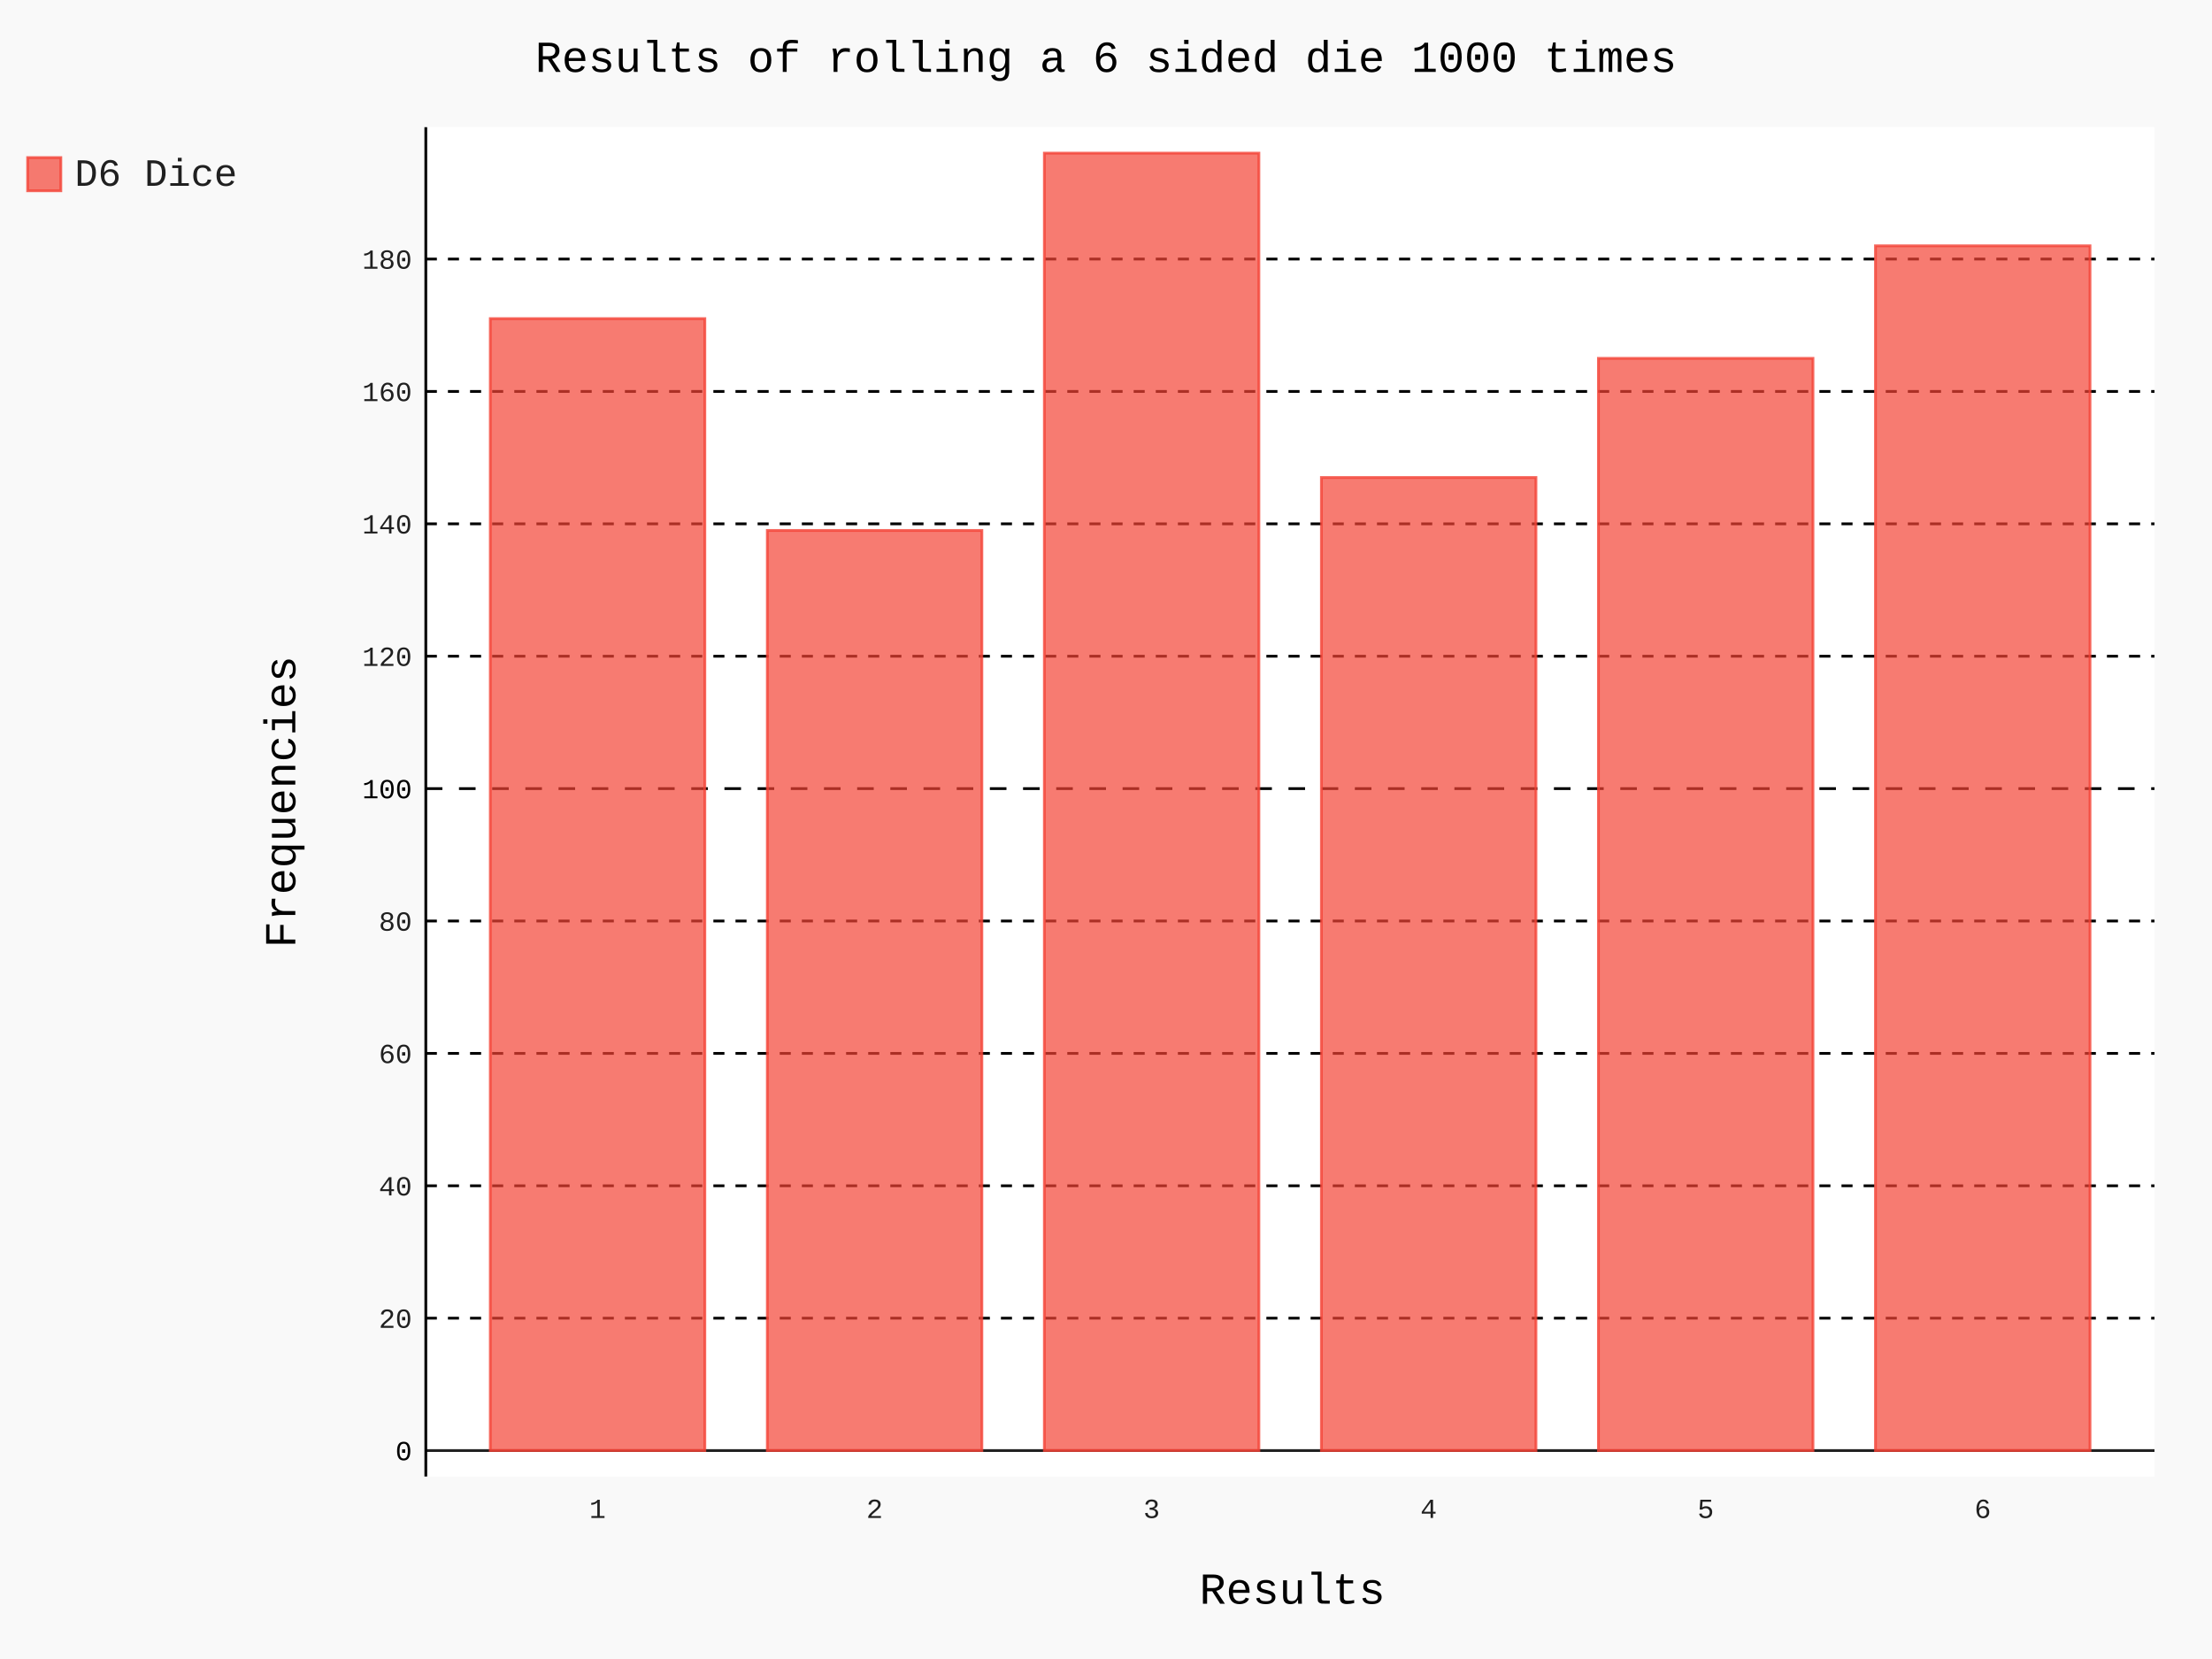
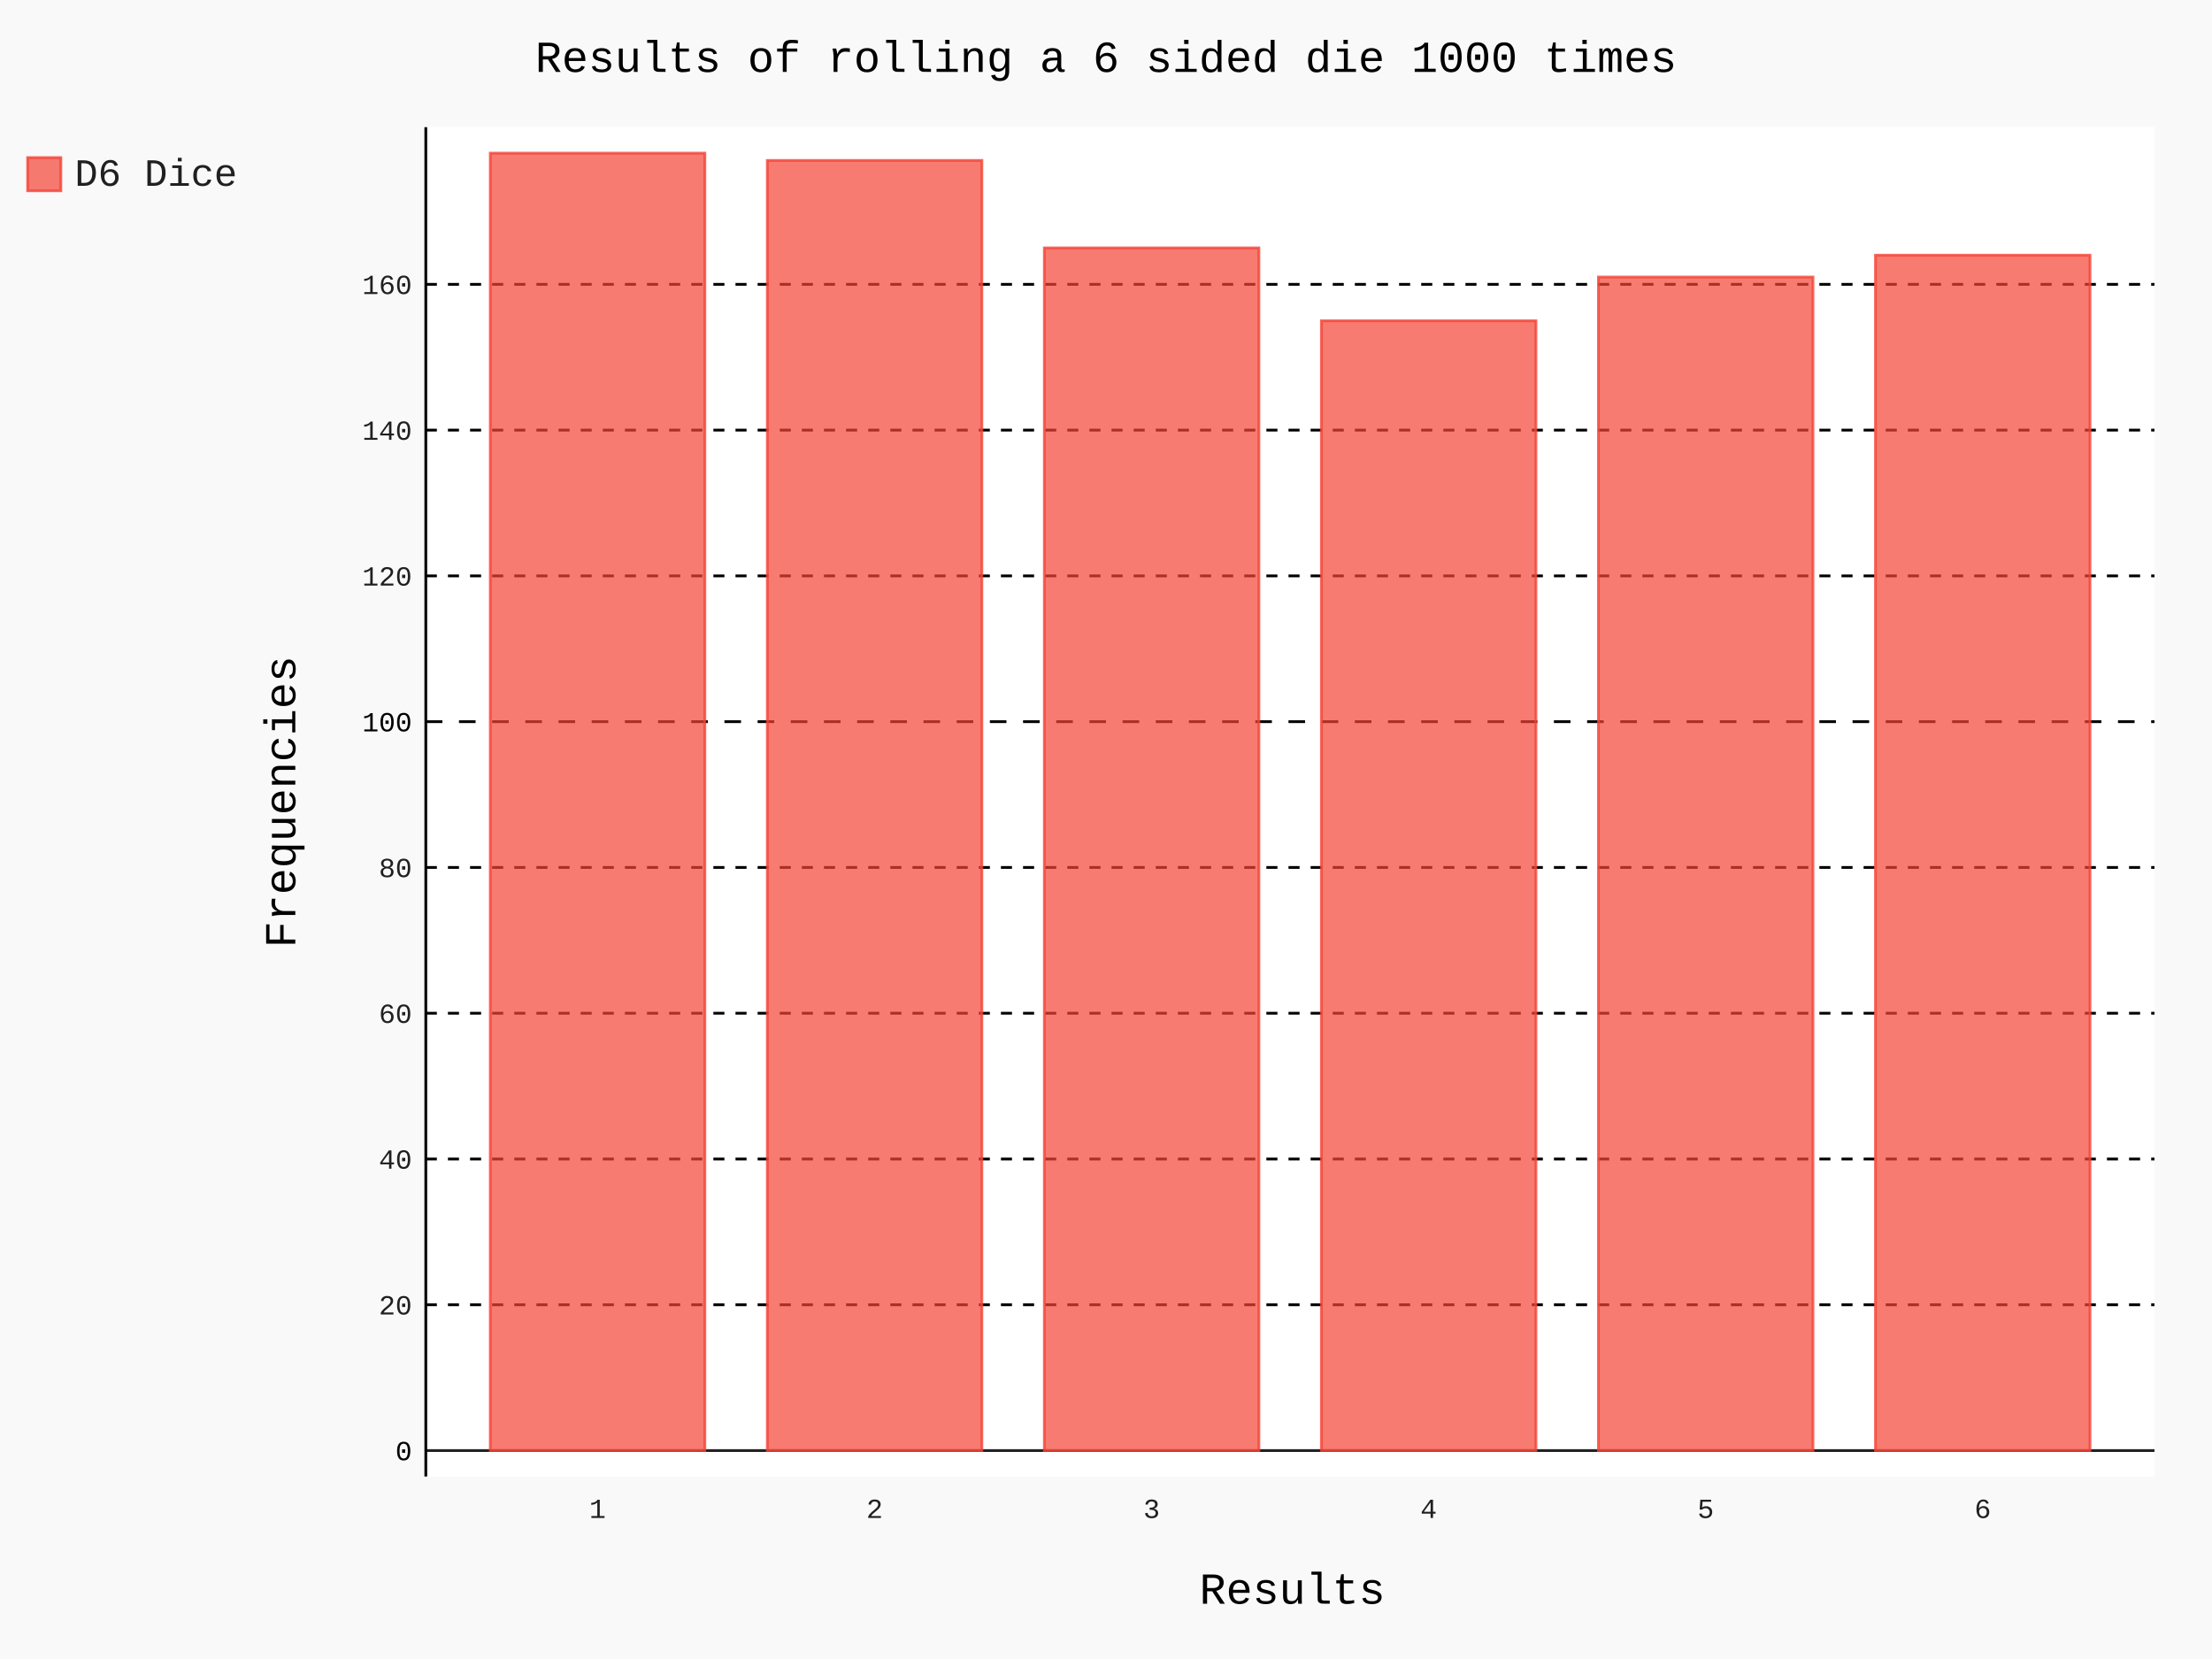
- <svg xmlns="http://www.w3.org/2000/svg" id="chart-5f6958a0-74a3-49e8-9b5c-b6650e895320" class="pygal-chart" viewBox="0 0 800 600">
+ <svg xmlns="http://www.w3.org/2000/svg" id="chart-ac79fd32-d734-43f5-afe5-310585670d89" class="pygal-chart" viewBox="0 0 800 600">
  <defs>
-     <style type="text/css">#chart-5f6958a0-74a3-49e8-9b5c-b6650e895320{-webkit-user-select:none;-webkit-font-smoothing:antialiased;font-family:Consolas,"Liberation Mono",Menlo,Courier,monospace}#chart-5f6958a0-74a3-49e8-9b5c-b6650e895320 .title{font-family:Consolas,"Liberation Mono",Menlo,Courier,monospace;font-size:16px}#chart-5f6958a0-74a3-49e8-9b5c-b6650e895320 .legends .legend text{font-family:Consolas,"Liberation Mono",Menlo,Courier,monospace;font-size:14px}#chart-5f6958a0-74a3-49e8-9b5c-b6650e895320 .axis text{font-family:Consolas,"Liberation Mono",Menlo,Courier,monospace;font-size:10px}#chart-5f6958a0-74a3-49e8-9b5c-b6650e895320 .axis text.major{font-family:Consolas,"Liberation Mono",Menlo,Courier,monospace;font-size:10px}#chart-5f6958a0-74a3-49e8-9b5c-b6650e895320 .text-overlay text.value{font-family:Consolas,"Liberation Mono",Menlo,Courier,monospace;font-size:16px}#chart-5f6958a0-74a3-49e8-9b5c-b6650e895320 .text-overlay text.label{font-family:Consolas,"Liberation Mono",Menlo,Courier,monospace;font-size:10px}#chart-5f6958a0-74a3-49e8-9b5c-b6650e895320 .tooltip{font-family:Consolas,"Liberation Mono",Menlo,Courier,monospace;font-size:14px}#chart-5f6958a0-74a3-49e8-9b5c-b6650e895320 text.no_data{font-family:Consolas,"Liberation Mono",Menlo,Courier,monospace;font-size:64px}
- #chart-5f6958a0-74a3-49e8-9b5c-b6650e895320{background-color:rgba(249,249,249,1)}#chart-5f6958a0-74a3-49e8-9b5c-b6650e895320 path,#chart-5f6958a0-74a3-49e8-9b5c-b6650e895320 line,#chart-5f6958a0-74a3-49e8-9b5c-b6650e895320 rect,#chart-5f6958a0-74a3-49e8-9b5c-b6650e895320 circle{-webkit-transition:150ms;-moz-transition:150ms;transition:150ms}#chart-5f6958a0-74a3-49e8-9b5c-b6650e895320 .graph &gt; .background{fill:rgba(249,249,249,1)}#chart-5f6958a0-74a3-49e8-9b5c-b6650e895320 .plot &gt; .background{fill:rgba(255,255,255,1)}#chart-5f6958a0-74a3-49e8-9b5c-b6650e895320 .graph{fill:rgba(0,0,0,.87)}#chart-5f6958a0-74a3-49e8-9b5c-b6650e895320 text.no_data{fill:rgba(0,0,0,1)}#chart-5f6958a0-74a3-49e8-9b5c-b6650e895320 .title{fill:rgba(0,0,0,1)}#chart-5f6958a0-74a3-49e8-9b5c-b6650e895320 .legends .legend text{fill:rgba(0,0,0,.87)}#chart-5f6958a0-74a3-49e8-9b5c-b6650e895320 .legends .legend:hover text{fill:rgba(0,0,0,1)}#chart-5f6958a0-74a3-49e8-9b5c-b6650e895320 .axis .line{stroke:rgba(0,0,0,1)}#chart-5f6958a0-74a3-49e8-9b5c-b6650e895320 .axis .guide.line{stroke:rgba(0,0,0,.54)}#chart-5f6958a0-74a3-49e8-9b5c-b6650e895320 .axis .major.line{stroke:rgba(0,0,0,.87)}#chart-5f6958a0-74a3-49e8-9b5c-b6650e895320 .axis text.major{fill:rgba(0,0,0,1)}#chart-5f6958a0-74a3-49e8-9b5c-b6650e895320 .axis.y .guides:hover .guide.line,#chart-5f6958a0-74a3-49e8-9b5c-b6650e895320 .line-graph .axis.x .guides:hover .guide.line,#chart-5f6958a0-74a3-49e8-9b5c-b6650e895320 .stackedline-graph .axis.x .guides:hover .guide.line,#chart-5f6958a0-74a3-49e8-9b5c-b6650e895320 .xy-graph .axis.x .guides:hover .guide.line{stroke:rgba(0,0,0,1)}#chart-5f6958a0-74a3-49e8-9b5c-b6650e895320 .axis .guides:hover text{fill:rgba(0,0,0,1)}#chart-5f6958a0-74a3-49e8-9b5c-b6650e895320 .reactive{fill-opacity:.7;stroke-opacity:.8;stroke-width:1}#chart-5f6958a0-74a3-49e8-9b5c-b6650e895320 .ci{stroke:rgba(0,0,0,.87)}#chart-5f6958a0-74a3-49e8-9b5c-b6650e895320 .reactive.active,#chart-5f6958a0-74a3-49e8-9b5c-b6650e895320 .active .reactive{fill-opacity:.8;stroke-opacity:.9;stroke-width:4}#chart-5f6958a0-74a3-49e8-9b5c-b6650e895320 .ci .reactive.active{stroke-width:1.5}#chart-5f6958a0-74a3-49e8-9b5c-b6650e895320 .series text{fill:rgba(0,0,0,1)}#chart-5f6958a0-74a3-49e8-9b5c-b6650e895320 .tooltip rect{fill:rgba(255,255,255,1);stroke:rgba(0,0,0,1);-webkit-transition:opacity 150ms;-moz-transition:opacity 150ms;transition:opacity 150ms}#chart-5f6958a0-74a3-49e8-9b5c-b6650e895320 .tooltip .label{fill:rgba(0,0,0,.87)}#chart-5f6958a0-74a3-49e8-9b5c-b6650e895320 .tooltip .label{fill:rgba(0,0,0,.87)}#chart-5f6958a0-74a3-49e8-9b5c-b6650e895320 .tooltip .legend{font-size:.8em;fill:rgba(0,0,0,.54)}#chart-5f6958a0-74a3-49e8-9b5c-b6650e895320 .tooltip .x_label{font-size:.6em;fill:rgba(0,0,0,1)}#chart-5f6958a0-74a3-49e8-9b5c-b6650e895320 .tooltip .xlink{font-size:.5em;text-decoration:underline}#chart-5f6958a0-74a3-49e8-9b5c-b6650e895320 .tooltip .value{font-size:1.5em}#chart-5f6958a0-74a3-49e8-9b5c-b6650e895320 .bound{font-size:.5em}#chart-5f6958a0-74a3-49e8-9b5c-b6650e895320 .max-value{font-size:.75em;fill:rgba(0,0,0,.54)}#chart-5f6958a0-74a3-49e8-9b5c-b6650e895320 .map-element{fill:rgba(255,255,255,1);stroke:rgba(0,0,0,.54) !important}#chart-5f6958a0-74a3-49e8-9b5c-b6650e895320 .map-element .reactive{fill-opacity:inherit;stroke-opacity:inherit}#chart-5f6958a0-74a3-49e8-9b5c-b6650e895320 .color-0,#chart-5f6958a0-74a3-49e8-9b5c-b6650e895320 .color-0 a:visited{stroke:#F44336;fill:#F44336}#chart-5f6958a0-74a3-49e8-9b5c-b6650e895320 .text-overlay .color-0 text{fill:black}
- #chart-5f6958a0-74a3-49e8-9b5c-b6650e895320 text.no_data{text-anchor:middle}#chart-5f6958a0-74a3-49e8-9b5c-b6650e895320 .guide.line{fill:none}#chart-5f6958a0-74a3-49e8-9b5c-b6650e895320 .centered{text-anchor:middle}#chart-5f6958a0-74a3-49e8-9b5c-b6650e895320 .title{text-anchor:middle}#chart-5f6958a0-74a3-49e8-9b5c-b6650e895320 .legends .legend text{fill-opacity:1}#chart-5f6958a0-74a3-49e8-9b5c-b6650e895320 .axis.x text{text-anchor:middle}#chart-5f6958a0-74a3-49e8-9b5c-b6650e895320 .axis.x:not(.web) text[transform]{text-anchor:start}#chart-5f6958a0-74a3-49e8-9b5c-b6650e895320 .axis.x:not(.web) text[transform].backwards{text-anchor:end}#chart-5f6958a0-74a3-49e8-9b5c-b6650e895320 .axis.y text{text-anchor:end}#chart-5f6958a0-74a3-49e8-9b5c-b6650e895320 .axis.y text[transform].backwards{text-anchor:start}#chart-5f6958a0-74a3-49e8-9b5c-b6650e895320 .axis.y2 text{text-anchor:start}#chart-5f6958a0-74a3-49e8-9b5c-b6650e895320 .axis.y2 text[transform].backwards{text-anchor:end}#chart-5f6958a0-74a3-49e8-9b5c-b6650e895320 .axis .guide.line{stroke-dasharray:4,4;stroke:black}#chart-5f6958a0-74a3-49e8-9b5c-b6650e895320 .axis .major.guide.line{stroke-dasharray:6,6;stroke:black}#chart-5f6958a0-74a3-49e8-9b5c-b6650e895320 .horizontal .axis.y .guide.line,#chart-5f6958a0-74a3-49e8-9b5c-b6650e895320 .horizontal .axis.y2 .guide.line,#chart-5f6958a0-74a3-49e8-9b5c-b6650e895320 .vertical .axis.x .guide.line{opacity:0}#chart-5f6958a0-74a3-49e8-9b5c-b6650e895320 .horizontal .axis.always_show .guide.line,#chart-5f6958a0-74a3-49e8-9b5c-b6650e895320 .vertical .axis.always_show .guide.line{opacity:1 !important}#chart-5f6958a0-74a3-49e8-9b5c-b6650e895320 .axis.y .guides:hover .guide.line,#chart-5f6958a0-74a3-49e8-9b5c-b6650e895320 .axis.y2 .guides:hover .guide.line,#chart-5f6958a0-74a3-49e8-9b5c-b6650e895320 .axis.x .guides:hover .guide.line{opacity:1}#chart-5f6958a0-74a3-49e8-9b5c-b6650e895320 .axis .guides:hover text{opacity:1}#chart-5f6958a0-74a3-49e8-9b5c-b6650e895320 .nofill{fill:none}#chart-5f6958a0-74a3-49e8-9b5c-b6650e895320 .subtle-fill{fill-opacity:.2}#chart-5f6958a0-74a3-49e8-9b5c-b6650e895320 .dot{stroke-width:1px;fill-opacity:1;stroke-opacity:1}#chart-5f6958a0-74a3-49e8-9b5c-b6650e895320 .dot.active{stroke-width:5px}#chart-5f6958a0-74a3-49e8-9b5c-b6650e895320 .dot.negative{fill:transparent}#chart-5f6958a0-74a3-49e8-9b5c-b6650e895320 text,#chart-5f6958a0-74a3-49e8-9b5c-b6650e895320 tspan{stroke:none !important}#chart-5f6958a0-74a3-49e8-9b5c-b6650e895320 .series text.active{opacity:1}#chart-5f6958a0-74a3-49e8-9b5c-b6650e895320 .tooltip rect{fill-opacity:.95;stroke-width:.5}#chart-5f6958a0-74a3-49e8-9b5c-b6650e895320 .tooltip text{fill-opacity:1}#chart-5f6958a0-74a3-49e8-9b5c-b6650e895320 .showable{visibility:hidden}#chart-5f6958a0-74a3-49e8-9b5c-b6650e895320 .showable.shown{visibility:visible}#chart-5f6958a0-74a3-49e8-9b5c-b6650e895320 .gauge-background{fill:rgba(229,229,229,1);stroke:none}#chart-5f6958a0-74a3-49e8-9b5c-b6650e895320 .bg-lines{stroke:rgba(249,249,249,1);stroke-width:2px}</style>
+     <style type="text/css">#chart-ac79fd32-d734-43f5-afe5-310585670d89{-webkit-user-select:none;-webkit-font-smoothing:antialiased;font-family:Consolas,"Liberation Mono",Menlo,Courier,monospace}#chart-ac79fd32-d734-43f5-afe5-310585670d89 .title{font-family:Consolas,"Liberation Mono",Menlo,Courier,monospace;font-size:16px}#chart-ac79fd32-d734-43f5-afe5-310585670d89 .legends .legend text{font-family:Consolas,"Liberation Mono",Menlo,Courier,monospace;font-size:14px}#chart-ac79fd32-d734-43f5-afe5-310585670d89 .axis text{font-family:Consolas,"Liberation Mono",Menlo,Courier,monospace;font-size:10px}#chart-ac79fd32-d734-43f5-afe5-310585670d89 .axis text.major{font-family:Consolas,"Liberation Mono",Menlo,Courier,monospace;font-size:10px}#chart-ac79fd32-d734-43f5-afe5-310585670d89 .text-overlay text.value{font-family:Consolas,"Liberation Mono",Menlo,Courier,monospace;font-size:16px}#chart-ac79fd32-d734-43f5-afe5-310585670d89 .text-overlay text.label{font-family:Consolas,"Liberation Mono",Menlo,Courier,monospace;font-size:10px}#chart-ac79fd32-d734-43f5-afe5-310585670d89 .tooltip{font-family:Consolas,"Liberation Mono",Menlo,Courier,monospace;font-size:14px}#chart-ac79fd32-d734-43f5-afe5-310585670d89 text.no_data{font-family:Consolas,"Liberation Mono",Menlo,Courier,monospace;font-size:64px}
+ #chart-ac79fd32-d734-43f5-afe5-310585670d89{background-color:rgba(249,249,249,1)}#chart-ac79fd32-d734-43f5-afe5-310585670d89 path,#chart-ac79fd32-d734-43f5-afe5-310585670d89 line,#chart-ac79fd32-d734-43f5-afe5-310585670d89 rect,#chart-ac79fd32-d734-43f5-afe5-310585670d89 circle{-webkit-transition:150ms;-moz-transition:150ms;transition:150ms}#chart-ac79fd32-d734-43f5-afe5-310585670d89 .graph &gt; .background{fill:rgba(249,249,249,1)}#chart-ac79fd32-d734-43f5-afe5-310585670d89 .plot &gt; .background{fill:rgba(255,255,255,1)}#chart-ac79fd32-d734-43f5-afe5-310585670d89 .graph{fill:rgba(0,0,0,.87)}#chart-ac79fd32-d734-43f5-afe5-310585670d89 text.no_data{fill:rgba(0,0,0,1)}#chart-ac79fd32-d734-43f5-afe5-310585670d89 .title{fill:rgba(0,0,0,1)}#chart-ac79fd32-d734-43f5-afe5-310585670d89 .legends .legend text{fill:rgba(0,0,0,.87)}#chart-ac79fd32-d734-43f5-afe5-310585670d89 .legends .legend:hover text{fill:rgba(0,0,0,1)}#chart-ac79fd32-d734-43f5-afe5-310585670d89 .axis .line{stroke:rgba(0,0,0,1)}#chart-ac79fd32-d734-43f5-afe5-310585670d89 .axis .guide.line{stroke:rgba(0,0,0,.54)}#chart-ac79fd32-d734-43f5-afe5-310585670d89 .axis .major.line{stroke:rgba(0,0,0,.87)}#chart-ac79fd32-d734-43f5-afe5-310585670d89 .axis text.major{fill:rgba(0,0,0,1)}#chart-ac79fd32-d734-43f5-afe5-310585670d89 .axis.y .guides:hover .guide.line,#chart-ac79fd32-d734-43f5-afe5-310585670d89 .line-graph .axis.x .guides:hover .guide.line,#chart-ac79fd32-d734-43f5-afe5-310585670d89 .stackedline-graph .axis.x .guides:hover .guide.line,#chart-ac79fd32-d734-43f5-afe5-310585670d89 .xy-graph .axis.x .guides:hover .guide.line{stroke:rgba(0,0,0,1)}#chart-ac79fd32-d734-43f5-afe5-310585670d89 .axis .guides:hover text{fill:rgba(0,0,0,1)}#chart-ac79fd32-d734-43f5-afe5-310585670d89 .reactive{fill-opacity:.7;stroke-opacity:.8;stroke-width:1}#chart-ac79fd32-d734-43f5-afe5-310585670d89 .ci{stroke:rgba(0,0,0,.87)}#chart-ac79fd32-d734-43f5-afe5-310585670d89 .reactive.active,#chart-ac79fd32-d734-43f5-afe5-310585670d89 .active .reactive{fill-opacity:.8;stroke-opacity:.9;stroke-width:4}#chart-ac79fd32-d734-43f5-afe5-310585670d89 .ci .reactive.active{stroke-width:1.5}#chart-ac79fd32-d734-43f5-afe5-310585670d89 .series text{fill:rgba(0,0,0,1)}#chart-ac79fd32-d734-43f5-afe5-310585670d89 .tooltip rect{fill:rgba(255,255,255,1);stroke:rgba(0,0,0,1);-webkit-transition:opacity 150ms;-moz-transition:opacity 150ms;transition:opacity 150ms}#chart-ac79fd32-d734-43f5-afe5-310585670d89 .tooltip .label{fill:rgba(0,0,0,.87)}#chart-ac79fd32-d734-43f5-afe5-310585670d89 .tooltip .label{fill:rgba(0,0,0,.87)}#chart-ac79fd32-d734-43f5-afe5-310585670d89 .tooltip .legend{font-size:.8em;fill:rgba(0,0,0,.54)}#chart-ac79fd32-d734-43f5-afe5-310585670d89 .tooltip .x_label{font-size:.6em;fill:rgba(0,0,0,1)}#chart-ac79fd32-d734-43f5-afe5-310585670d89 .tooltip .xlink{font-size:.5em;text-decoration:underline}#chart-ac79fd32-d734-43f5-afe5-310585670d89 .tooltip .value{font-size:1.5em}#chart-ac79fd32-d734-43f5-afe5-310585670d89 .bound{font-size:.5em}#chart-ac79fd32-d734-43f5-afe5-310585670d89 .max-value{font-size:.75em;fill:rgba(0,0,0,.54)}#chart-ac79fd32-d734-43f5-afe5-310585670d89 .map-element{fill:rgba(255,255,255,1);stroke:rgba(0,0,0,.54) !important}#chart-ac79fd32-d734-43f5-afe5-310585670d89 .map-element .reactive{fill-opacity:inherit;stroke-opacity:inherit}#chart-ac79fd32-d734-43f5-afe5-310585670d89 .color-0,#chart-ac79fd32-d734-43f5-afe5-310585670d89 .color-0 a:visited{stroke:#F44336;fill:#F44336}#chart-ac79fd32-d734-43f5-afe5-310585670d89 .text-overlay .color-0 text{fill:black}
+ #chart-ac79fd32-d734-43f5-afe5-310585670d89 text.no_data{text-anchor:middle}#chart-ac79fd32-d734-43f5-afe5-310585670d89 .guide.line{fill:none}#chart-ac79fd32-d734-43f5-afe5-310585670d89 .centered{text-anchor:middle}#chart-ac79fd32-d734-43f5-afe5-310585670d89 .title{text-anchor:middle}#chart-ac79fd32-d734-43f5-afe5-310585670d89 .legends .legend text{fill-opacity:1}#chart-ac79fd32-d734-43f5-afe5-310585670d89 .axis.x text{text-anchor:middle}#chart-ac79fd32-d734-43f5-afe5-310585670d89 .axis.x:not(.web) text[transform]{text-anchor:start}#chart-ac79fd32-d734-43f5-afe5-310585670d89 .axis.x:not(.web) text[transform].backwards{text-anchor:end}#chart-ac79fd32-d734-43f5-afe5-310585670d89 .axis.y text{text-anchor:end}#chart-ac79fd32-d734-43f5-afe5-310585670d89 .axis.y text[transform].backwards{text-anchor:start}#chart-ac79fd32-d734-43f5-afe5-310585670d89 .axis.y2 text{text-anchor:start}#chart-ac79fd32-d734-43f5-afe5-310585670d89 .axis.y2 text[transform].backwards{text-anchor:end}#chart-ac79fd32-d734-43f5-afe5-310585670d89 .axis .guide.line{stroke-dasharray:4,4;stroke:black}#chart-ac79fd32-d734-43f5-afe5-310585670d89 .axis .major.guide.line{stroke-dasharray:6,6;stroke:black}#chart-ac79fd32-d734-43f5-afe5-310585670d89 .horizontal .axis.y .guide.line,#chart-ac79fd32-d734-43f5-afe5-310585670d89 .horizontal .axis.y2 .guide.line,#chart-ac79fd32-d734-43f5-afe5-310585670d89 .vertical .axis.x .guide.line{opacity:0}#chart-ac79fd32-d734-43f5-afe5-310585670d89 .horizontal .axis.always_show .guide.line,#chart-ac79fd32-d734-43f5-afe5-310585670d89 .vertical .axis.always_show .guide.line{opacity:1 !important}#chart-ac79fd32-d734-43f5-afe5-310585670d89 .axis.y .guides:hover .guide.line,#chart-ac79fd32-d734-43f5-afe5-310585670d89 .axis.y2 .guides:hover .guide.line,#chart-ac79fd32-d734-43f5-afe5-310585670d89 .axis.x .guides:hover .guide.line{opacity:1}#chart-ac79fd32-d734-43f5-afe5-310585670d89 .axis .guides:hover text{opacity:1}#chart-ac79fd32-d734-43f5-afe5-310585670d89 .nofill{fill:none}#chart-ac79fd32-d734-43f5-afe5-310585670d89 .subtle-fill{fill-opacity:.2}#chart-ac79fd32-d734-43f5-afe5-310585670d89 .dot{stroke-width:1px;fill-opacity:1;stroke-opacity:1}#chart-ac79fd32-d734-43f5-afe5-310585670d89 .dot.active{stroke-width:5px}#chart-ac79fd32-d734-43f5-afe5-310585670d89 .dot.negative{fill:transparent}#chart-ac79fd32-d734-43f5-afe5-310585670d89 text,#chart-ac79fd32-d734-43f5-afe5-310585670d89 tspan{stroke:none !important}#chart-ac79fd32-d734-43f5-afe5-310585670d89 .series text.active{opacity:1}#chart-ac79fd32-d734-43f5-afe5-310585670d89 .tooltip rect{fill-opacity:.95;stroke-width:.5}#chart-ac79fd32-d734-43f5-afe5-310585670d89 .tooltip text{fill-opacity:1}#chart-ac79fd32-d734-43f5-afe5-310585670d89 .showable{visibility:hidden}#chart-ac79fd32-d734-43f5-afe5-310585670d89 .showable.shown{visibility:visible}#chart-ac79fd32-d734-43f5-afe5-310585670d89 .gauge-background{fill:rgba(229,229,229,1);stroke:none}#chart-ac79fd32-d734-43f5-afe5-310585670d89 .bg-lines{stroke:rgba(249,249,249,1);stroke-width:2px}</style>
  </defs>
  <g class="graph bar-graph vertical">
    <rect x="0" y="0" width="800" height="600" class="background" />
    <g transform="translate(154, 46)" class="plot">
      <rect x="0" y="0" width="625.2" height="488" class="background" />
      <g class="axis y always_show">
        <g class="guides">
          <path d="M0 478.615 h625.2" class="axis major line" />
          <text x="-5" y="482.115" class="major">0</text>
        </g>
        <g class="guides">
-           <path d="M0 430.735 h625.2" class="guide line" />
-           <text x="-5" y="434.235" class="">20</text>
+           <path d="M0 425.893 h625.2" class="guide line" />
+           <text x="-5" y="429.393" class="">20</text>
        </g>
        <g class="guides">
-           <path d="M0 382.854 h625.2" class="guide line" />
-           <text x="-5" y="386.354" class="">40</text>
+           <path d="M0 373.17 h625.2" class="guide line" />
+           <text x="-5" y="376.67" class="">40</text>
        </g>
        <g class="guides">
-           <path d="M0 334.973 h625.2" class="guide line" />
-           <text x="-5" y="338.473" class="">60</text>
+           <path d="M0 320.448 h625.2" class="guide line" />
+           <text x="-5" y="323.948" class="">60</text>
        </g>
        <g class="guides">
-           <path d="M0 287.093 h625.2" class="guide line" />
-           <text x="-5" y="290.593" class="">80</text>
+           <path d="M0 267.725 h625.2" class="guide line" />
+           <text x="-5" y="271.225" class="">80</text>
        </g>
        <g class="guides">
-           <path d="M0 239.212 h625.2" class="major guide line" />
-           <text x="-5" y="242.712" class="major">100</text>
+           <path d="M0 215.003 h625.2" class="major guide line" />
+           <text x="-5" y="218.503" class="major">100</text>
        </g>
        <g class="guides">
-           <path d="M0 191.331 h625.2" class="guide line" />
-           <text x="-5" y="194.831" class="">120</text>
+           <path d="M0 162.28 h625.2" class="guide line" />
+           <text x="-5" y="165.78" class="">120</text>
        </g>
        <g class="guides">
-           <path d="M0 143.451 h625.2" class="guide line" />
-           <text x="-5" y="146.951" class="">140</text>
+           <path d="M0 109.557 h625.2" class="guide line" />
+           <text x="-5" y="113.057" class="">140</text>
        </g>
        <g class="guides">
-           <path d="M0 95.57 h625.2" class="guide line" />
-           <text x="-5" y="99.07" class="">160</text>
-         </g>
-         <g class="guides">
-           <path d="M0 47.689 h625.2" class="guide line" />
-           <text x="-5" y="51.189" class="">180</text>
+           <path d="M0 56.835 h625.2" class="guide line" />
+           <text x="-5" y="60.335" class="">160</text>
        </g>
      </g>
      <g class="axis x">
        <path d="M0 0 v488" class="line" />
        <g class="guides">
          <path d="M62.119 0 v488" class="guide line" />
          <text x="62.119" y="503.0" class="">1</text>
        </g>
        <g class="guides">
          <path d="M162.312 0 v488" class="guide line" />
          <text x="162.312" y="503.0" class="">2</text>
        </g>
        <g class="guides">
          <path d="M262.504 0 v488" class="guide line" />
          <text x="262.504" y="503.0" class="">3</text>
        </g>
        <g class="guides">
          <path d="M362.696 0 v488" class="guide line" />
          <text x="362.696" y="503.0" class="">4</text>
        </g>
        <g class="guides">
          <path d="M462.888 0 v488" class="guide line" />
          <text x="462.888" y="503.0" class="">5</text>
        </g>
        <g class="guides">
          <path d="M563.081 0 v488" class="guide line" />
          <text x="563.081" y="503.0" class="">6</text>
        </g>
      </g>
      <g class="series serie-0 color-0">
        <g class="bars">
          <g class="bar">
-             <rect x="23.325" y="69.235" rx="0" ry="0" width="77.589" height="409.38" class="rect reactive tooltip-trigger" />
+             <rect x="23.325" y="9.385" rx="0" ry="0" width="77.589" height="469.231" class="rect reactive tooltip-trigger" />
          </g>
          <g class="bar">
-             <rect x="123.517" y="145.845" rx="0" ry="0" width="77.589" height="332.771" class="rect reactive tooltip-trigger" />
+             <rect x="123.517" y="12.021" rx="0" ry="0" width="77.589" height="466.595" class="rect reactive tooltip-trigger" />
          </g>
          <g class="bar">
-             <rect x="223.709" y="9.385" rx="0" ry="0" width="77.589" height="469.231" class="rect reactive tooltip-trigger" />
+             <rect x="223.709" y="43.654" rx="0" ry="0" width="77.589" height="434.961" class="rect reactive tooltip-trigger" />
          </g>
          <g class="bar">
-             <rect x="323.902" y="126.692" rx="0" ry="0" width="77.589" height="351.923" class="rect reactive tooltip-trigger" />
+             <rect x="323.902" y="70.016" rx="0" ry="0" width="77.589" height="408.6" class="rect reactive tooltip-trigger" />
          </g>
          <g class="bar">
-             <rect x="424.094" y="83.6" rx="0" ry="0" width="77.589" height="395.016" class="rect reactive tooltip-trigger" />
+             <rect x="424.094" y="54.199" rx="0" ry="0" width="77.589" height="424.417" class="rect reactive tooltip-trigger" />
          </g>
          <g class="bar">
-             <rect x="524.286" y="42.901" rx="0" ry="0" width="77.589" height="435.714" class="rect reactive tooltip-trigger" />
+             <rect x="524.286" y="46.29" rx="0" ry="0" width="77.589" height="432.325" class="rect reactive tooltip-trigger" />
          </g>
        </g>
      </g>
    </g>
    <g class="titles">
      <text x="400.0" y="26" class="title plot_title">Results of rolling a 6 sided die 1000 times</text>
      <text x="467.4" y="580" class="title">Results</text>
      <text x="80.8" y="316.0" class="title" transform="rotate(-90 80.8 290)">Frequencies</text>
    </g>
    <g transform="translate(154, 46)" class="plot overlay">
      <g class="series serie-0 color-0" />
    </g>
    <g transform="translate(154, 46)" class="plot text-overlay">
      <g class="series serie-0 color-0" />
    </g>
    <g transform="translate(154, 46)" class="plot tooltip-overlay">
      <g transform="translate(0 0)" style="opacity: 0" class="tooltip">
        <rect rx="0" ry="0" width="0" height="0" class="tooltip-box" />
        <g class="text" />
      </g>
    </g>
    <g transform="translate(10, 56)" class="legends">
      <g id="activate-serie-0" class="legend reactive activate-serie">
        <rect x="0.0" y="1.0" width="12" height="12" class="color-0 reactive" />
        <text x="17.0" y="11.2">D6 Dice</text>
      </g>
    </g>
    <g transform="translate(790, 56)" class="legends" />
  </g>
</svg>
